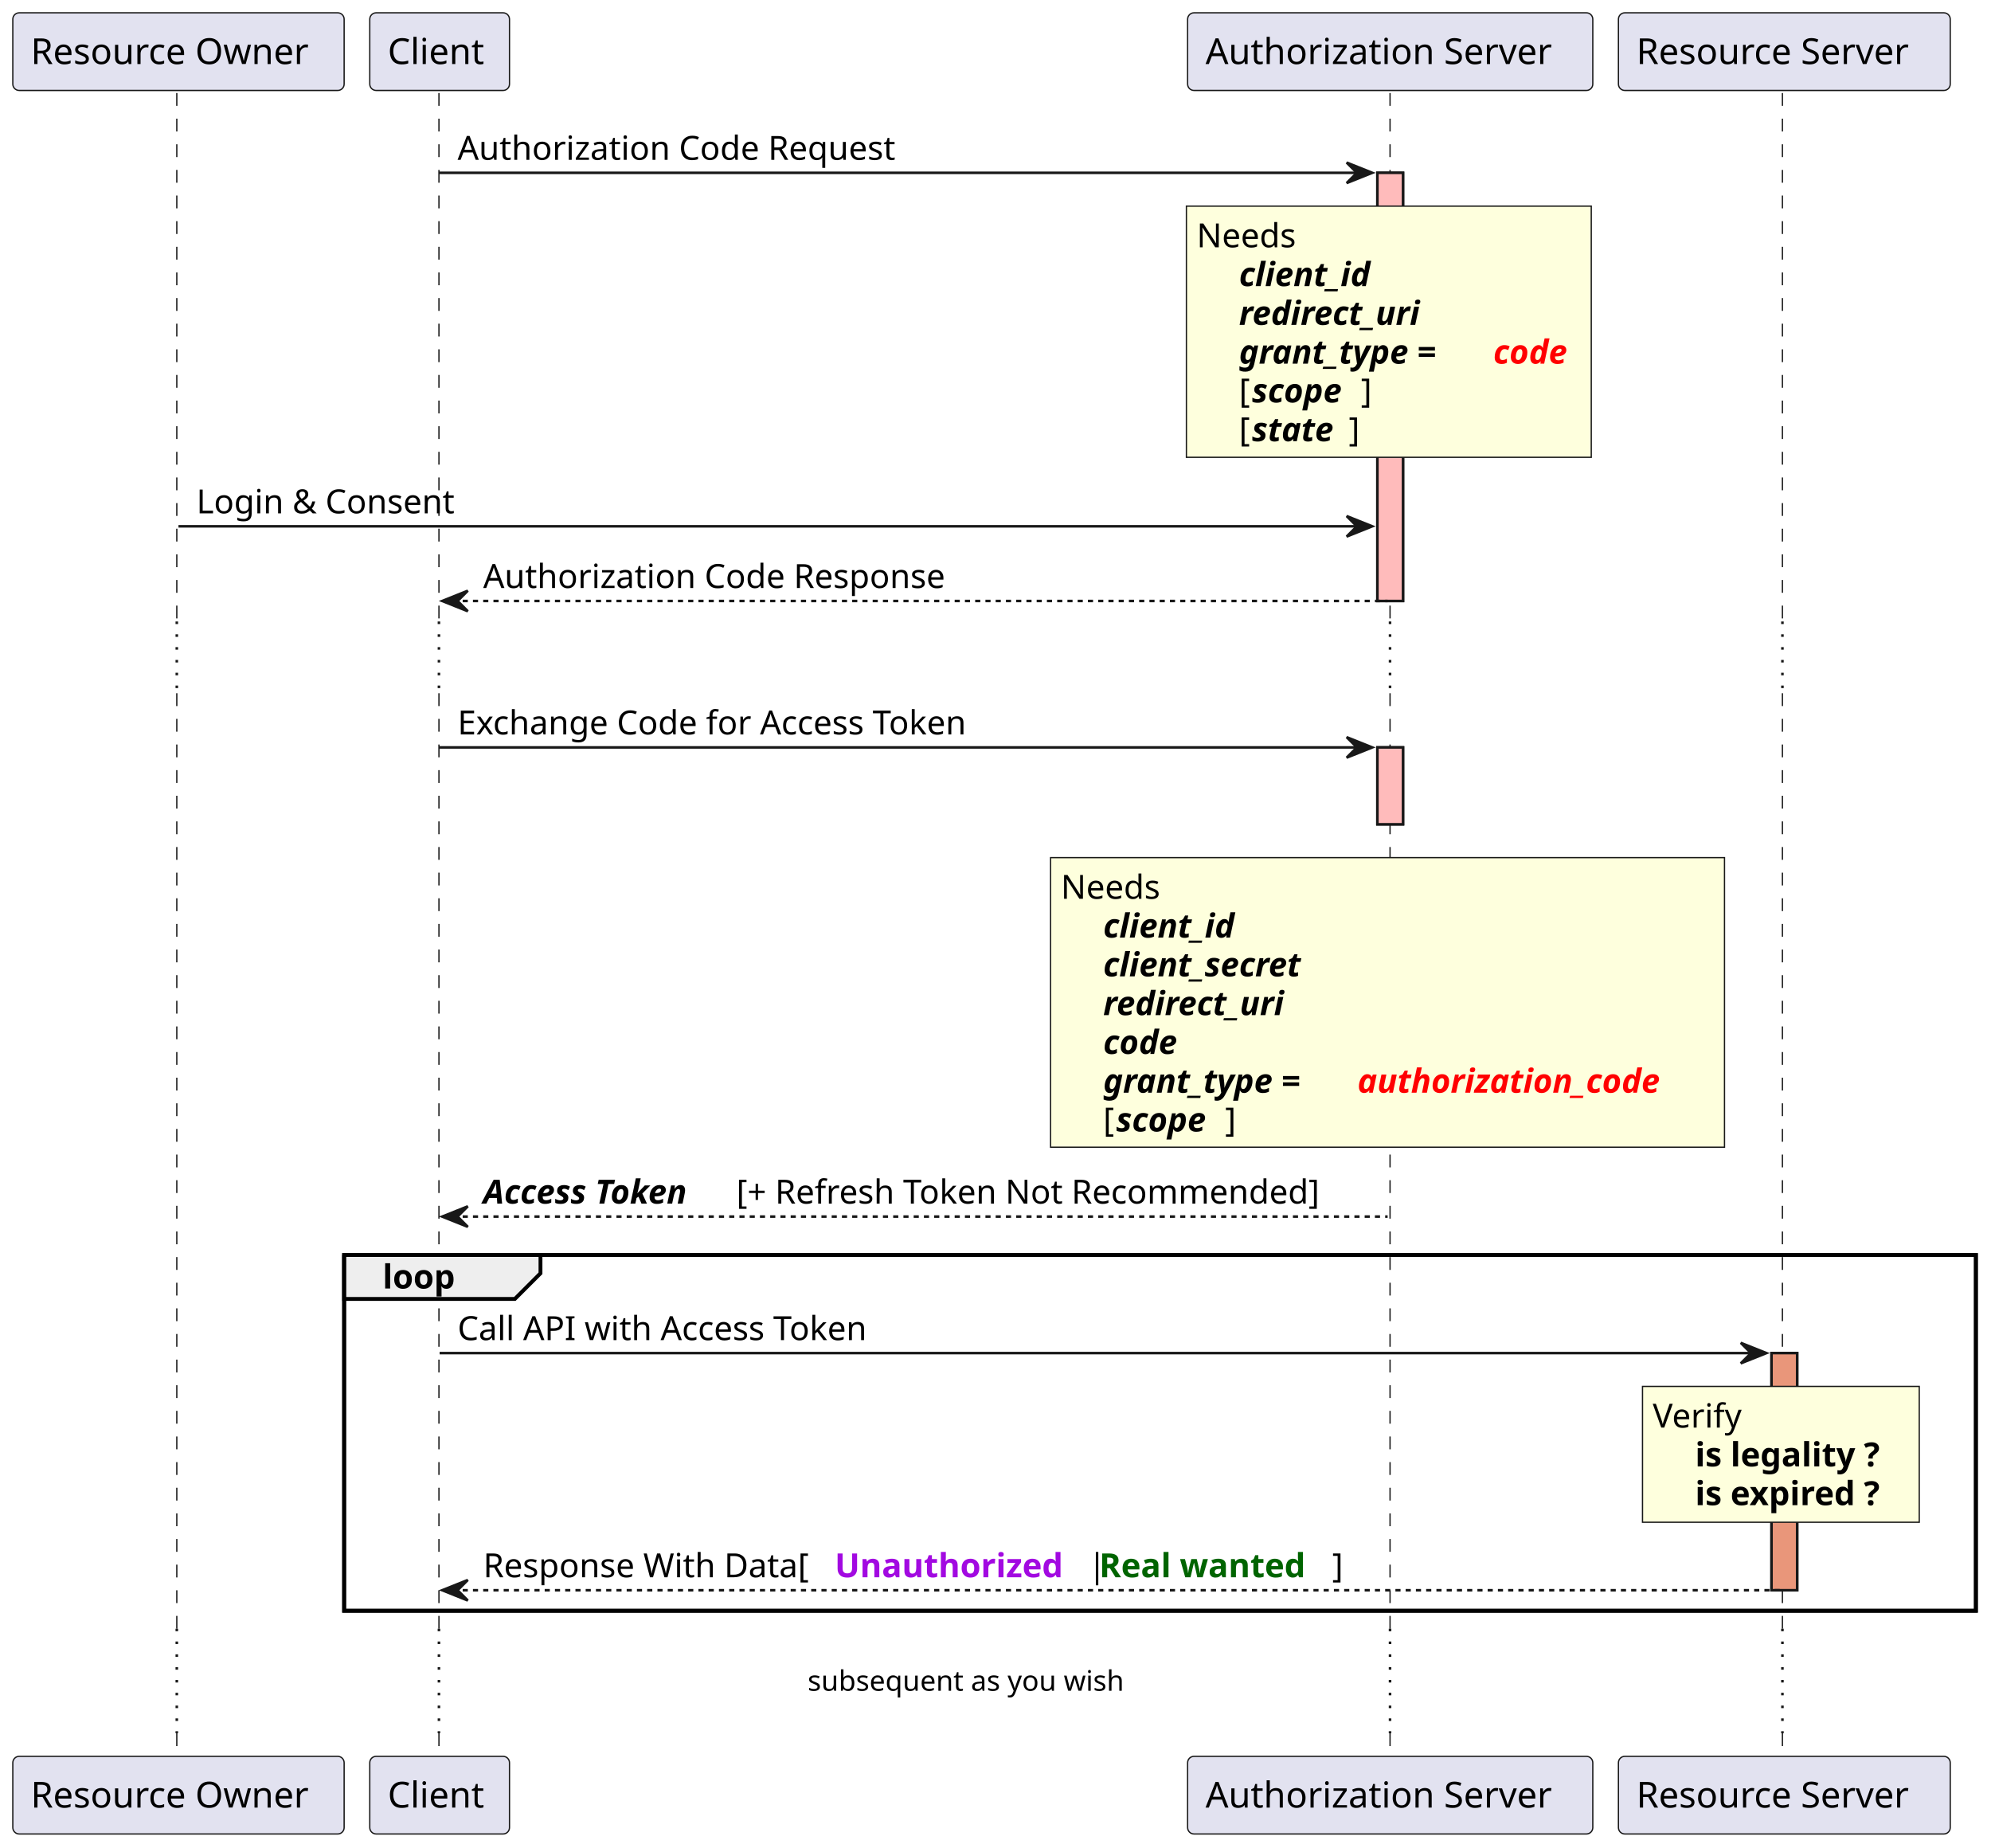
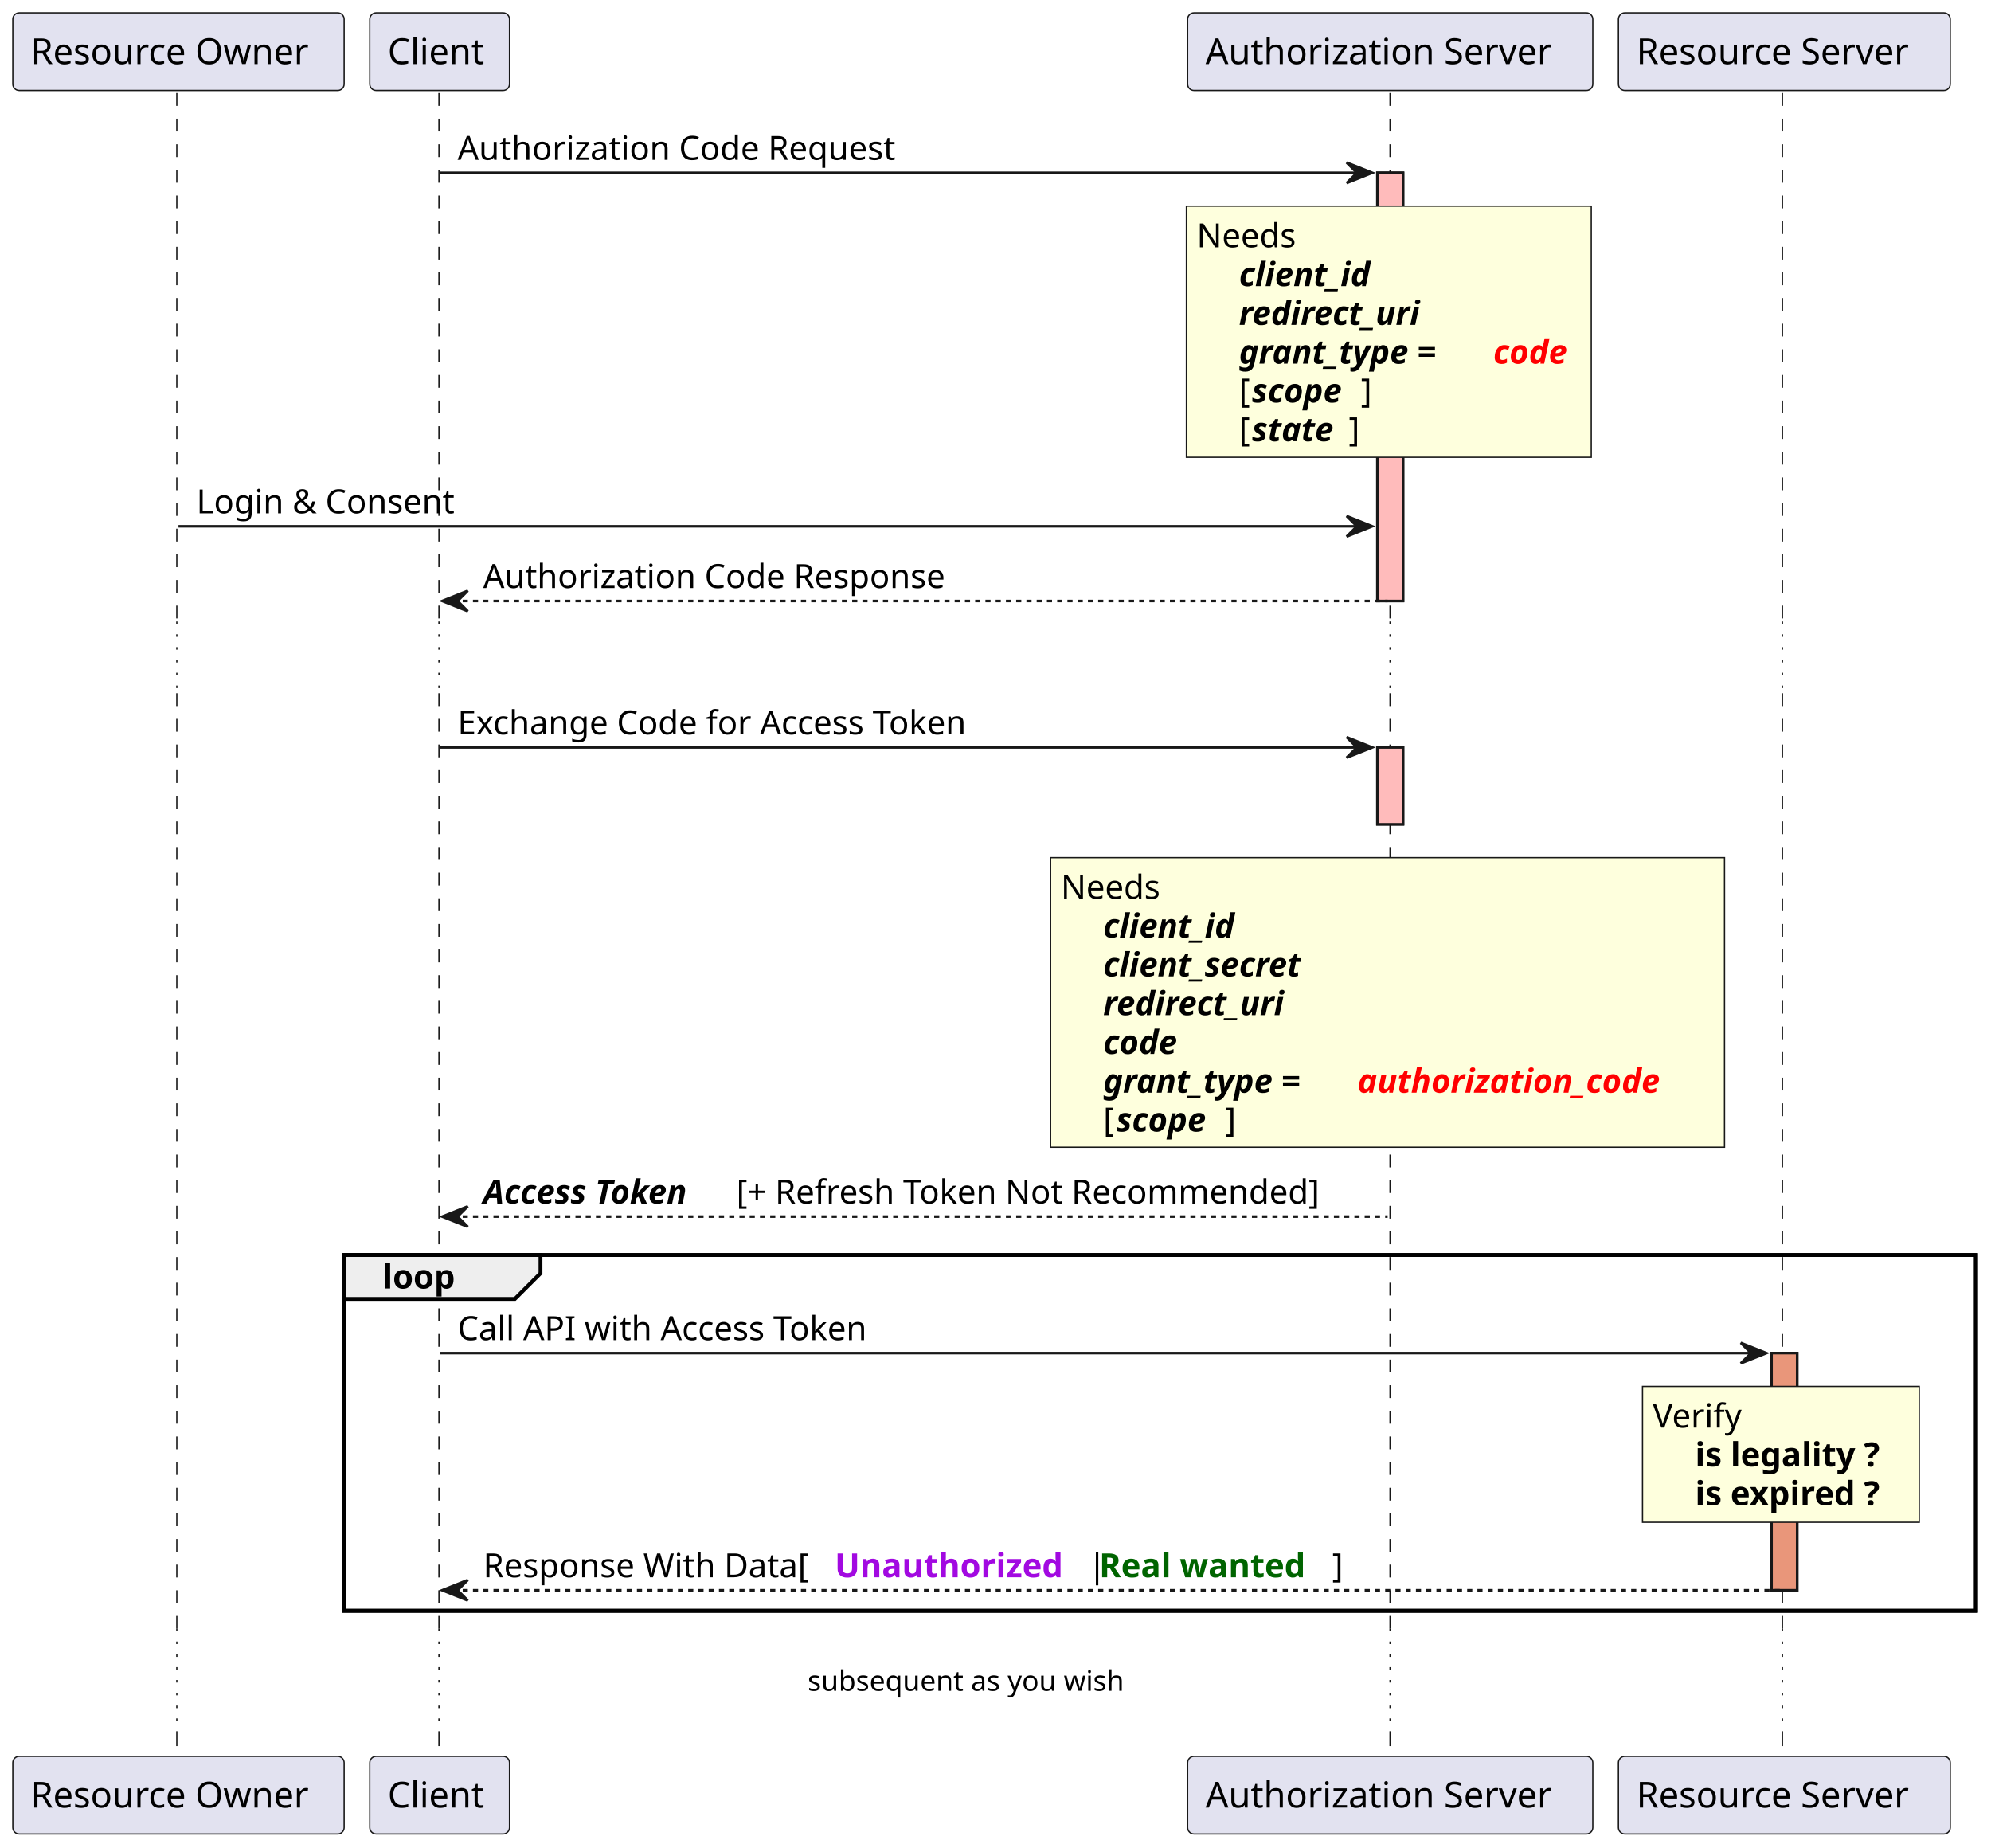
<svg xmlns="http://www.w3.org/2000/svg" contentStyleType="text/css" data-diagram-type="SEQUENCE" height="721px" preserveAspectRatio="none" style="width:777px;height:721px;background:#FFFFFF;" version="1.1" viewBox="0 0 777 721" width="777px" zoomAndPan="magnify">
  <defs />
  <g>
    <g>
      <rect fill="#FFBBBB" height="167.062" style="stroke:#181818;stroke-width:1;" width="10" x="537.536" y="67.43" />
    </g>
    <g>
      <rect fill="#FFBBBB" height="30" style="stroke:#181818;stroke-width:1;" width="10" x="537.536" y="291.625" />
    </g>
    <g>
      <rect fill="#E9967A" height="92.531" style="stroke:#181818;stroke-width:1;" width="10" x="691.351" y="527.953" />
    </g>
    <rect fill="none" height="138.797" style="stroke:#000000;stroke-width:1.5;" width="636.799" x="134.302" y="489.688" />
    <g>
      <rect fill="#000000" fill-opacity="0" height="206.195" width="8" x="65.651" y="36.297" />
-       <line style="stroke:#181818;stroke-width:0.5;stroke-dasharray:5.0,5.0;" x1="69" x2="69" y1="36.297" y2="242.492" />
+       <line style="stroke:#181818;stroke-width:0.5;stroke-dasharray:5,5;" x1="69" x2="69" y1="36.297" y2="242.492" />
    </g>
-     <line style="stroke:#181818;stroke-width:1;stroke-dasharray:1.0,4.0;" x1="69" x2="69" y1="242.492" y2="270.492" />
+     <line style="stroke:#181818;stroke-width:0.5;stroke-dasharray:1,4;" x1="69" x2="69" y1="242.492" y2="270.492" />
    <g>
      <rect fill="#000000" fill-opacity="0" height="364.992" width="8" x="65.651" y="270.492" />
-       <line style="stroke:#181818;stroke-width:0.5;stroke-dasharray:5.0,5.0;" x1="69" x2="69" y1="270.492" y2="635.484" />
+       <line style="stroke:#181818;stroke-width:0.5;stroke-dasharray:5,5;" x1="69" x2="69" y1="270.492" y2="635.484" />
    </g>
-     <line style="stroke:#181818;stroke-width:1;stroke-dasharray:1.0,4.0;" x1="69" x2="69" y1="635.484" y2="676.289" />
+     <line style="stroke:#181818;stroke-width:0.5;stroke-dasharray:1,4;" x1="69" x2="69" y1="635.484" y2="676.289" />
    <g>
      <rect fill="#000000" fill-opacity="0" height="10" width="8" x="65.651" y="676.289" />
-       <line style="stroke:#181818;stroke-width:0.5;stroke-dasharray:5.0,5.0;" x1="69" x2="69" y1="676.289" y2="686.289" />
+       <line style="stroke:#181818;stroke-width:0.5;stroke-dasharray:5,5;" x1="69" x2="69" y1="676.289" y2="686.289" />
    </g>
    <g>
      <rect fill="#000000" fill-opacity="0" height="206.195" width="8" x="167.567" y="36.297" />
-       <line style="stroke:#181818;stroke-width:0.5;stroke-dasharray:5.0,5.0;" x1="171.302" x2="171.302" y1="36.297" y2="242.492" />
+       <line style="stroke:#181818;stroke-width:0.5;stroke-dasharray:5,5;" x1="171.302" x2="171.302" y1="36.297" y2="242.492" />
    </g>
-     <line style="stroke:#181818;stroke-width:1;stroke-dasharray:1.0,4.0;" x1="171.302" x2="171.302" y1="242.492" y2="270.492" />
+     <line style="stroke:#181818;stroke-width:0.5;stroke-dasharray:1,4;" x1="171.302" x2="171.302" y1="242.492" y2="270.492" />
    <g>
      <rect fill="#000000" fill-opacity="0" height="364.992" width="8" x="167.567" y="270.492" />
-       <line style="stroke:#181818;stroke-width:0.5;stroke-dasharray:5.0,5.0;" x1="171.302" x2="171.302" y1="270.492" y2="635.484" />
+       <line style="stroke:#181818;stroke-width:0.5;stroke-dasharray:5,5;" x1="171.302" x2="171.302" y1="270.492" y2="635.484" />
    </g>
-     <line style="stroke:#181818;stroke-width:1;stroke-dasharray:1.0,4.0;" x1="171.302" x2="171.302" y1="635.484" y2="676.289" />
+     <line style="stroke:#181818;stroke-width:0.5;stroke-dasharray:1,4;" x1="171.302" x2="171.302" y1="635.484" y2="676.289" />
    <g>
      <rect fill="#000000" fill-opacity="0" height="10" width="8" x="167.567" y="676.289" />
-       <line style="stroke:#181818;stroke-width:0.5;stroke-dasharray:5.0,5.0;" x1="171.302" x2="171.302" y1="676.289" y2="686.289" />
+       <line style="stroke:#181818;stroke-width:0.5;stroke-dasharray:5,5;" x1="171.302" x2="171.302" y1="676.289" y2="686.289" />
    </g>
    <g>
      <rect fill="#000000" fill-opacity="0" height="206.195" width="8" x="538.536" y="36.297" />
-       <line style="stroke:#181818;stroke-width:0.5;stroke-dasharray:5.0,5.0;" x1="542.472" x2="542.472" y1="36.297" y2="242.492" />
+       <line style="stroke:#181818;stroke-width:0.5;stroke-dasharray:5,5;" x1="542.472" x2="542.472" y1="36.297" y2="242.492" />
    </g>
-     <line style="stroke:#181818;stroke-width:1;stroke-dasharray:1.0,4.0;" x1="542.472" x2="542.472" y1="242.492" y2="270.492" />
+     <line style="stroke:#181818;stroke-width:0.5;stroke-dasharray:1,4;" x1="542.472" x2="542.472" y1="242.492" y2="270.492" />
    <g>
      <rect fill="#000000" fill-opacity="0" height="364.992" width="8" x="538.536" y="270.492" />
-       <line style="stroke:#181818;stroke-width:0.5;stroke-dasharray:5.0,5.0;" x1="542.472" x2="542.472" y1="270.492" y2="635.484" />
+       <line style="stroke:#181818;stroke-width:0.5;stroke-dasharray:5,5;" x1="542.472" x2="542.472" y1="270.492" y2="635.484" />
    </g>
-     <line style="stroke:#181818;stroke-width:1;stroke-dasharray:1.0,4.0;" x1="542.472" x2="542.472" y1="635.484" y2="676.289" />
+     <line style="stroke:#181818;stroke-width:0.5;stroke-dasharray:1,4;" x1="542.472" x2="542.472" y1="635.484" y2="676.289" />
    <g>
      <rect fill="#000000" fill-opacity="0" height="10" width="8" x="538.536" y="676.289" />
-       <line style="stroke:#181818;stroke-width:0.5;stroke-dasharray:5.0,5.0;" x1="542.472" x2="542.472" y1="676.289" y2="686.289" />
+       <line style="stroke:#181818;stroke-width:0.5;stroke-dasharray:5,5;" x1="542.472" x2="542.472" y1="676.289" y2="686.289" />
    </g>
    <g>
      <rect fill="#000000" fill-opacity="0" height="206.195" width="8" x="692.351" y="36.297" />
-       <line style="stroke:#181818;stroke-width:0.5;stroke-dasharray:5.0,5.0;" x1="695.601" x2="695.601" y1="36.297" y2="242.492" />
+       <line style="stroke:#181818;stroke-width:0.5;stroke-dasharray:5,5;" x1="695.601" x2="695.601" y1="36.297" y2="242.492" />
    </g>
-     <line style="stroke:#181818;stroke-width:1;stroke-dasharray:1.0,4.0;" x1="695.601" x2="695.601" y1="242.492" y2="270.492" />
+     <line style="stroke:#181818;stroke-width:0.5;stroke-dasharray:1,4;" x1="695.601" x2="695.601" y1="242.492" y2="270.492" />
    <g>
      <rect fill="#000000" fill-opacity="0" height="364.992" width="8" x="692.351" y="270.492" />
-       <line style="stroke:#181818;stroke-width:0.5;stroke-dasharray:5.0,5.0;" x1="695.601" x2="695.601" y1="270.492" y2="635.484" />
+       <line style="stroke:#181818;stroke-width:0.5;stroke-dasharray:5,5;" x1="695.601" x2="695.601" y1="270.492" y2="635.484" />
    </g>
-     <line style="stroke:#181818;stroke-width:1;stroke-dasharray:1.0,4.0;" x1="695.601" x2="695.601" y1="635.484" y2="676.289" />
+     <line style="stroke:#181818;stroke-width:0.5;stroke-dasharray:1,4;" x1="695.601" x2="695.601" y1="635.484" y2="676.289" />
    <g>
      <rect fill="#000000" fill-opacity="0" height="10" width="8" x="692.351" y="676.289" />
-       <line style="stroke:#181818;stroke-width:0.5;stroke-dasharray:5.0,5.0;" x1="695.601" x2="695.601" y1="676.289" y2="686.289" />
+       <line style="stroke:#181818;stroke-width:0.5;stroke-dasharray:5,5;" x1="695.601" x2="695.601" y1="676.289" y2="686.289" />
    </g>
    <g class="participant participant-head" data-participant="Resource Owner">
      <rect fill="#E2E2F0" height="30.297" rx="2.5" ry="2.5" style="stroke:#181818;stroke-width:0.5;" width="129.302" x="5" y="5" />
      <text fill="#000000" font-family="sans-serif" font-size="14" lengthAdjust="spacing" textLength="115.302" x="12" y="24.995">Resource Owner</text>
    </g>
    <g class="participant participant-tail" data-participant="Resource Owner">
      <rect fill="#E2E2F0" height="30.297" rx="2.5" ry="2.5" style="stroke:#181818;stroke-width:0.5;" width="129.302" x="5" y="685.289" />
      <text fill="#000000" font-family="sans-serif" font-size="14" lengthAdjust="spacing" textLength="115.302" x="12" y="705.284">Resource Owner</text>
    </g>
    <g class="participant participant-head" data-participant="Client">
      <rect fill="#E2E2F0" height="30.297" rx="2.5" ry="2.5" style="stroke:#181818;stroke-width:0.5;" width="54.53" x="144.302" y="5" />
      <text fill="#000000" font-family="sans-serif" font-size="14" lengthAdjust="spacing" textLength="40.53" x="151.302" y="24.995">Client</text>
    </g>
    <g class="participant participant-tail" data-participant="Client">
      <rect fill="#E2E2F0" height="30.297" rx="2.5" ry="2.5" style="stroke:#181818;stroke-width:0.5;" width="54.53" x="144.302" y="685.289" />
      <text fill="#000000" font-family="sans-serif" font-size="14" lengthAdjust="spacing" textLength="40.53" x="151.302" y="705.284">Client</text>
    </g>
    <g class="participant participant-head" data-participant="Authorization Server">
      <rect fill="#E2E2F0" height="30.297" rx="2.5" ry="2.5" style="stroke:#181818;stroke-width:0.5;" width="158.129" x="463.472" y="5" />
      <text fill="#000000" font-family="sans-serif" font-size="14" lengthAdjust="spacing" textLength="144.129" x="470.472" y="24.995">Authorization Server</text>
    </g>
    <g class="participant participant-tail" data-participant="Authorization Server">
      <rect fill="#E2E2F0" height="30.297" rx="2.5" ry="2.5" style="stroke:#181818;stroke-width:0.5;" width="158.129" x="463.472" y="685.289" />
      <text fill="#000000" font-family="sans-serif" font-size="14" lengthAdjust="spacing" textLength="144.129" x="470.472" y="705.284">Authorization Server</text>
    </g>
    <g class="participant participant-head" data-participant="Resource Server">
      <rect fill="#E2E2F0" height="30.297" rx="2.5" ry="2.5" style="stroke:#181818;stroke-width:0.5;" width="129.5" x="631.601" y="5" />
      <text fill="#000000" font-family="sans-serif" font-size="14" lengthAdjust="spacing" textLength="115.5" x="638.601" y="24.995">Resource Server</text>
    </g>
    <g class="participant participant-tail" data-participant="Resource Server">
      <rect fill="#E2E2F0" height="30.297" rx="2.5" ry="2.5" style="stroke:#181818;stroke-width:0.5;" width="129.5" x="631.601" y="685.289" />
      <text fill="#000000" font-family="sans-serif" font-size="14" lengthAdjust="spacing" textLength="115.5" x="638.601" y="705.284">Resource Server</text>
    </g>
    <g>
      <rect fill="#FFBBBB" height="167.062" style="stroke:#181818;stroke-width:1;" width="10" x="537.536" y="67.43" />
    </g>
    <g>
      <rect fill="#FFBBBB" height="30" style="stroke:#181818;stroke-width:1;" width="10" x="537.536" y="291.625" />
    </g>
    <g>
      <rect fill="#E9967A" height="92.531" style="stroke:#181818;stroke-width:1;" width="10" x="691.351" y="527.953" />
    </g>
    <g class="message" data-participant-1="Client" data-participant-2="Authorization Server">
      <polygon fill="#181818" points="525.536,63.43,535.536,67.43,525.536,71.43,529.536,67.43" style="stroke:#181818;stroke-width:1;" />
      <line style="stroke:#181818;stroke-width:1;" x1="171.567" x2="531.536" y1="67.43" y2="67.43" />
      <text fill="#000000" font-family="sans-serif" font-size="13" lengthAdjust="spacing" textLength="182.006" x="178.567" y="62.364">Authorization Code Request</text>
    </g>
    <rect fill="#FEFFDD" height="98" style="stroke:#181818;stroke-width:0.5;" width="158" x="463" y="80.43" />
    <text fill="#000000" font-family="sans-serif" font-size="13" lengthAdjust="spacing" textLength="40.746" x="467" y="96.497">Needs</text>
    <text fill="#000000" font-family="sans-serif" font-size="13" lengthAdjust="spacing" textLength="16.529" x="467" y="111.629">    </text>
    <text fill="#000000" font-family="sans-serif" font-size="13" font-style="italic" font-weight="bold" lengthAdjust="spacing" textLength="61.166" x="483.529" y="111.629">client_id</text>
    <text fill="#000000" font-family="sans-serif" font-size="13" lengthAdjust="spacing" textLength="16.529" x="467" y="126.762">    </text>
    <text fill="#000000" font-family="sans-serif" font-size="13" font-style="italic" font-weight="bold" lengthAdjust="spacing" textLength="84.76" x="483.529" y="126.762">redirect_uri</text>
    <text fill="#000000" font-family="sans-serif" font-size="13" lengthAdjust="spacing" textLength="16.529" x="467" y="141.895">    </text>
    <text fill="#000000" font-family="sans-serif" font-size="13" font-style="italic" font-weight="bold" lengthAdjust="spacing" textLength="94.688" x="483.529" y="141.895">grant_type =</text>
    <text fill="#FF0000" font-family="sans-serif" font-size="13" font-style="italic" font-weight="bold" lengthAdjust="spacing" textLength="34.76" x="582.743" y="141.895">code</text>
    <text fill="#000000" font-family="sans-serif" font-size="13" lengthAdjust="spacing" textLength="5.072" x="483.529" y="157.028">[</text>
    <text fill="#000000" font-family="sans-serif" font-size="13" font-style="italic" font-weight="bold" lengthAdjust="spacing" textLength="42.498" x="488.601" y="157.028">scope</text>
    <text fill="#000000" font-family="sans-serif" font-size="13" lengthAdjust="spacing" textLength="5.072" x="531.099" y="157.028">]</text>
    <text fill="#000000" font-family="sans-serif" font-size="13" lengthAdjust="spacing" textLength="5.072" x="483.529" y="172.161">[</text>
    <text fill="#000000" font-family="sans-serif" font-size="13" font-style="italic" font-weight="bold" lengthAdjust="spacing" textLength="37.756" x="488.601" y="172.161">state</text>
    <text fill="#000000" font-family="sans-serif" font-size="13" lengthAdjust="spacing" textLength="5.072" x="526.357" y="172.161">]</text>
    <g class="message" data-participant-1="Resource Owner" data-participant-2="Authorization Server">
      <polygon fill="#181818" points="525.536,201.359,535.536,205.359,525.536,209.359,529.536,205.359" style="stroke:#181818;stroke-width:1;" />
      <line style="stroke:#181818;stroke-width:1;" x1="69.651" x2="531.536" y1="205.359" y2="205.359" />
      <text fill="#000000" font-family="sans-serif" font-size="13" lengthAdjust="spacing" textLength="107.079" x="76.651" y="200.293">Login &amp; Consent</text>
    </g>
    <g class="message" data-participant-1="Authorization Server" data-participant-2="Client">
      <polygon fill="#181818" points="182.567,230.492,172.567,234.492,182.567,238.492,178.567,234.492" style="stroke:#181818;stroke-width:1;" />
-       <line style="stroke:#181818;stroke-width:1;stroke-dasharray:2.0,2.0;" x1="176.567" x2="541.536" y1="234.492" y2="234.492" />
+       <line style="stroke:#181818;stroke-width:1;stroke-dasharray:2,2;" x1="176.567" x2="541.536" y1="234.492" y2="234.492" />
      <text fill="#000000" font-family="sans-serif" font-size="13" lengthAdjust="spacing" textLength="191.636" x="188.567" y="229.426">Authorization Code Response</text>
    </g>
    <g class="message" data-participant-1="Client" data-participant-2="Authorization Server">
      <polygon fill="#181818" points="525.536,287.625,535.536,291.625,525.536,295.625,529.536,291.625" style="stroke:#181818;stroke-width:1;" />
      <line style="stroke:#181818;stroke-width:1;" x1="171.567" x2="531.536" y1="291.625" y2="291.625" />
      <text fill="#000000" font-family="sans-serif" font-size="13" lengthAdjust="spacing" textLength="215.827" x="178.567" y="286.559">Exchange Code for Access Token</text>
    </g>
    <rect fill="#FEFFDD" height="113" style="stroke:#181818;stroke-width:0.5;" width="263" x="410" y="334.625" />
    <text fill="#000000" font-family="sans-serif" font-size="13" lengthAdjust="spacing" textLength="40.746" x="414" y="350.692">Needs</text>
    <text fill="#000000" font-family="sans-serif" font-size="13" lengthAdjust="spacing" textLength="16.529" x="414" y="365.825">    </text>
    <text fill="#000000" font-family="sans-serif" font-size="13" font-style="italic" font-weight="bold" lengthAdjust="spacing" textLength="61.166" x="430.529" y="365.825">client_id</text>
    <text fill="#000000" font-family="sans-serif" font-size="13" lengthAdjust="spacing" textLength="16.529" x="414" y="380.957">    </text>
    <text fill="#000000" font-family="sans-serif" font-size="13" font-style="italic" font-weight="bold" lengthAdjust="spacing" textLength="93.107" x="430.529" y="380.957">client_secret</text>
    <text fill="#000000" font-family="sans-serif" font-size="13" lengthAdjust="spacing" textLength="16.529" x="414" y="396.09">    </text>
    <text fill="#000000" font-family="sans-serif" font-size="13" font-style="italic" font-weight="bold" lengthAdjust="spacing" textLength="84.76" x="430.529" y="396.09">redirect_uri</text>
    <text fill="#000000" font-family="sans-serif" font-size="13" lengthAdjust="spacing" textLength="16.529" x="414" y="411.223">    </text>
    <text fill="#000000" font-family="sans-serif" font-size="13" font-style="italic" font-weight="bold" lengthAdjust="spacing" textLength="34.76" x="430.529" y="411.223">code</text>
    <text fill="#000000" font-family="sans-serif" font-size="13" lengthAdjust="spacing" textLength="16.529" x="414" y="426.356">    </text>
    <text fill="#000000" font-family="sans-serif" font-size="13" font-style="italic" font-weight="bold" lengthAdjust="spacing" textLength="94.688" x="430.529" y="426.356">grant_type =</text>
    <text fill="#FF0000" font-family="sans-serif" font-size="13" font-style="italic" font-weight="bold" lengthAdjust="spacing" textLength="139.75" x="529.743" y="426.356">authorization_code</text>
    <text fill="#000000" font-family="sans-serif" font-size="13" lengthAdjust="spacing" textLength="5.072" x="430.529" y="441.489">[</text>
    <text fill="#000000" font-family="sans-serif" font-size="13" font-style="italic" font-weight="bold" lengthAdjust="spacing" textLength="42.498" x="435.601" y="441.489">scope</text>
    <text fill="#000000" font-family="sans-serif" font-size="13" lengthAdjust="spacing" textLength="5.072" x="478.099" y="441.489">]</text>
    <g class="message" data-participant-1="Authorization Server" data-participant-2="Client">
      <polygon fill="#181818" points="182.567,470.688,172.567,474.688,182.567,478.688,178.567,474.688" style="stroke:#181818;stroke-width:1;" />
-       <line style="stroke:#181818;stroke-width:1;stroke-dasharray:2.0,2.0;" x1="176.567" x2="541.536" y1="474.688" y2="474.688" />
+       <line style="stroke:#181818;stroke-width:1;stroke-dasharray:2,2;" x1="176.567" x2="541.536" y1="474.688" y2="474.688" />
      <text fill="#000000" font-family="sans-serif" font-size="13" font-style="italic" font-weight="bold" lengthAdjust="spacing" textLength="98.808" x="188.567" y="469.622">Access Token</text>
      <text fill="#000000" font-family="sans-serif" font-size="13" lengthAdjust="spacing" textLength="248.162" x="287.375" y="469.622">[+ Refresh Token Not Recommended]</text>
    </g>
    <path d="M134.302,489.688 L210.926,489.688 L210.926,496.82 L200.926,506.82 L134.302,506.82 L134.302,489.688" fill="#EEEEEE" style="stroke:#000000;stroke-width:1.5;" />
    <rect fill="none" height="138.797" style="stroke:#000000;stroke-width:1.5;" width="636.799" x="134.302" y="489.688" />
    <text fill="#000000" font-family="sans-serif" font-size="13" font-weight="bold" lengthAdjust="spacing" textLength="31.624" x="149.302" y="502.754">loop</text>
    <g class="message" data-participant-1="Client" data-participant-2="Resource Server">
      <polygon fill="#181818" points="679.351,523.953,689.351,527.953,679.351,531.953,683.351,527.953" style="stroke:#181818;stroke-width:1;" />
      <line style="stroke:#181818;stroke-width:1;" x1="171.567" x2="685.351" y1="527.953" y2="527.953" />
      <text fill="#000000" font-family="sans-serif" font-size="13" lengthAdjust="spacing" textLength="173.335" x="178.567" y="522.887">Call API with Access Token</text>
    </g>
    <rect fill="#FEFFDD" height="53" style="stroke:#181818;stroke-width:0.5;" width="108" x="641" y="540.953" />
    <text fill="#000000" font-family="sans-serif" font-size="13" lengthAdjust="spacing" textLength="38.118" x="645" y="557.02">Verify</text>
    <text fill="#000000" font-family="sans-serif" font-size="13" lengthAdjust="spacing" textLength="16.529" x="645" y="572.153">    </text>
    <text fill="#000000" font-family="sans-serif" font-size="13" font-weight="bold" lengthAdjust="spacing" textLength="83.738" x="661.529" y="572.153">is legality ?</text>
    <text fill="#000000" font-family="sans-serif" font-size="13" lengthAdjust="spacing" textLength="16.529" x="645" y="587.286">    </text>
    <text fill="#000000" font-family="sans-serif" font-size="13" font-weight="bold" lengthAdjust="spacing" textLength="84.284" x="661.529" y="587.286">is expired ?</text>
    <g class="message" data-participant-1="Resource Server" data-participant-2="Client">
      <polygon fill="#181818" points="182.567,616.484,172.567,620.484,182.567,624.484,178.567,620.484" style="stroke:#181818;stroke-width:1;" />
-       <line style="stroke:#181818;stroke-width:1;stroke-dasharray:2.0,2.0;" x1="176.567" x2="695.351" y1="620.484" y2="620.484" />
+       <line style="stroke:#181818;stroke-width:1;stroke-dasharray:2,2;" x1="176.567" x2="695.351" y1="620.484" y2="620.484" />
      <text fill="#000000" font-family="sans-serif" font-size="13" lengthAdjust="spacing" textLength="137.198" x="188.567" y="615.418">Response With Data[</text>
      <text fill="#A209E1" font-family="sans-serif" font-size="13" font-weight="bold" lengthAdjust="spacing" textLength="98.795" x="325.765" y="615.418">Unauthorized</text>
      <text fill="#000000" font-family="sans-serif" font-size="13" lengthAdjust="spacing" textLength="4.38" x="424.56" y="615.418">|</text>
      <text fill="#006400" font-family="sans-serif" font-size="13" font-weight="bold" lengthAdjust="spacing" textLength="90.956" x="428.94" y="615.418">Real wanted</text>
      <text fill="#000000" font-family="sans-serif" font-size="13" lengthAdjust="spacing" textLength="5.072" x="519.895" y="615.418">]</text>
    </g>
    <text fill="#000000" font-family="sans-serif" font-size="11" lengthAdjust="spacing" textLength="132.118" x="315.193" y="659.695">subsequent as you wish</text>
  </g>
</svg>
